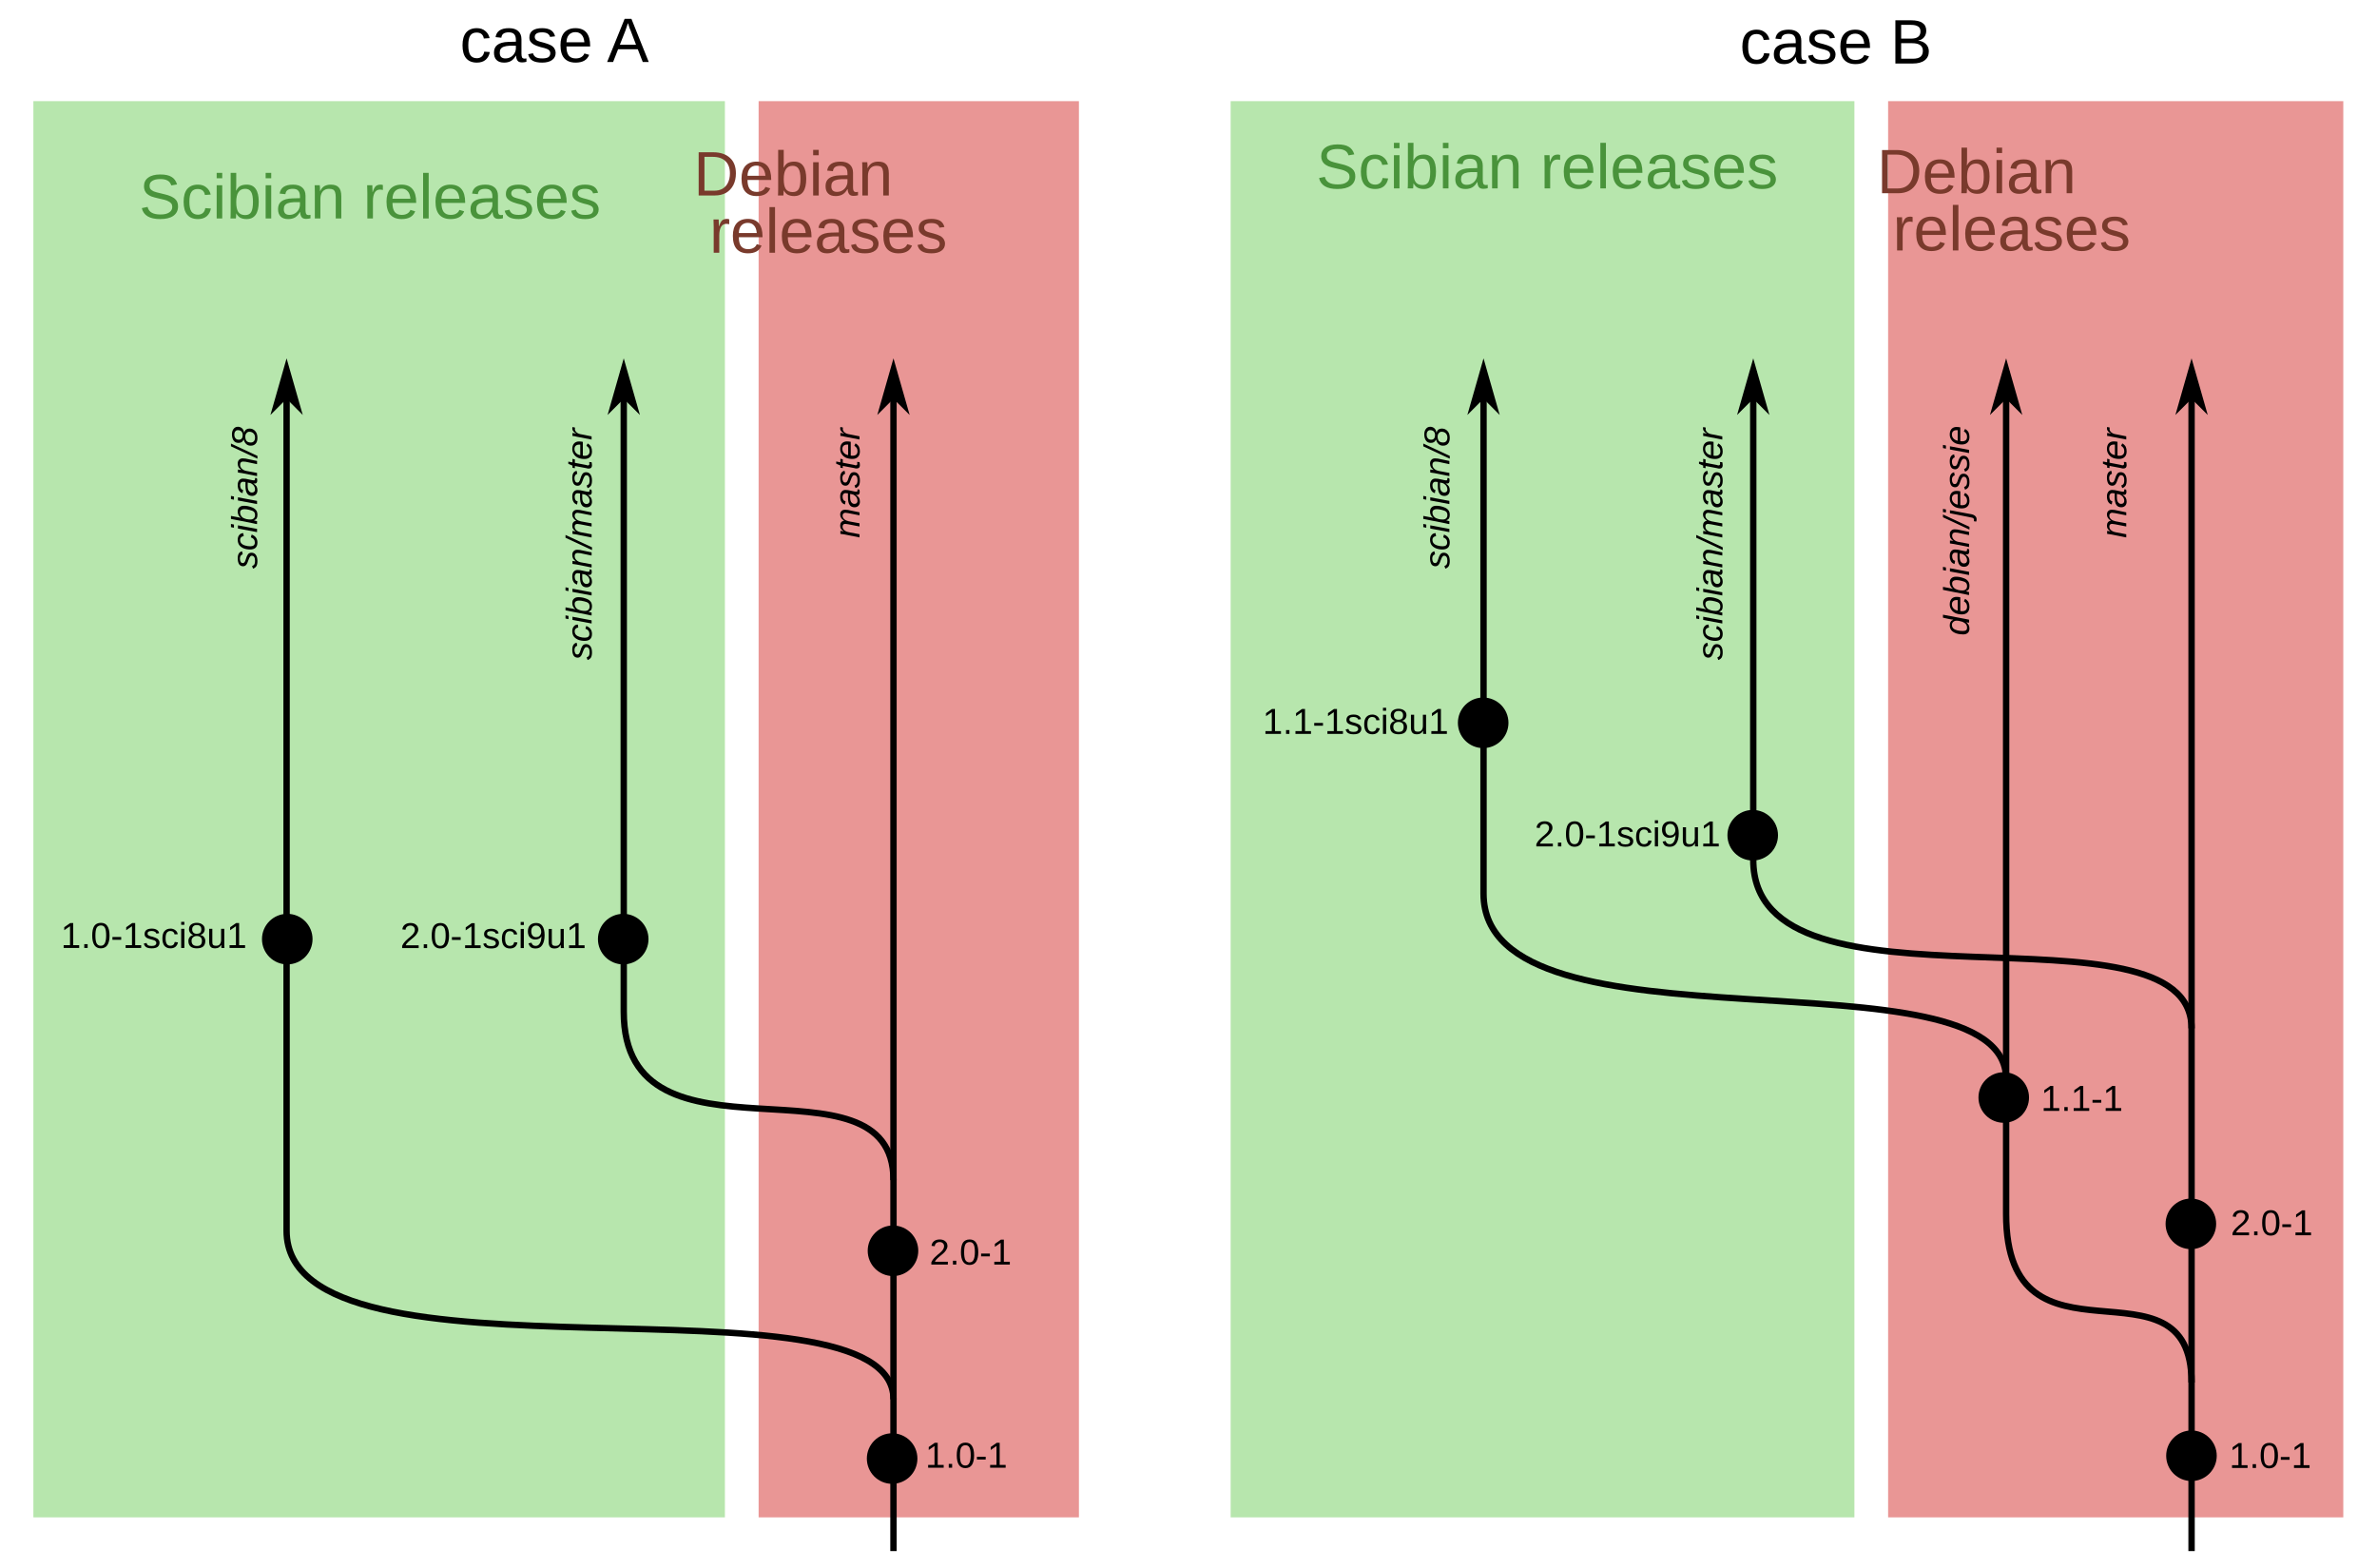
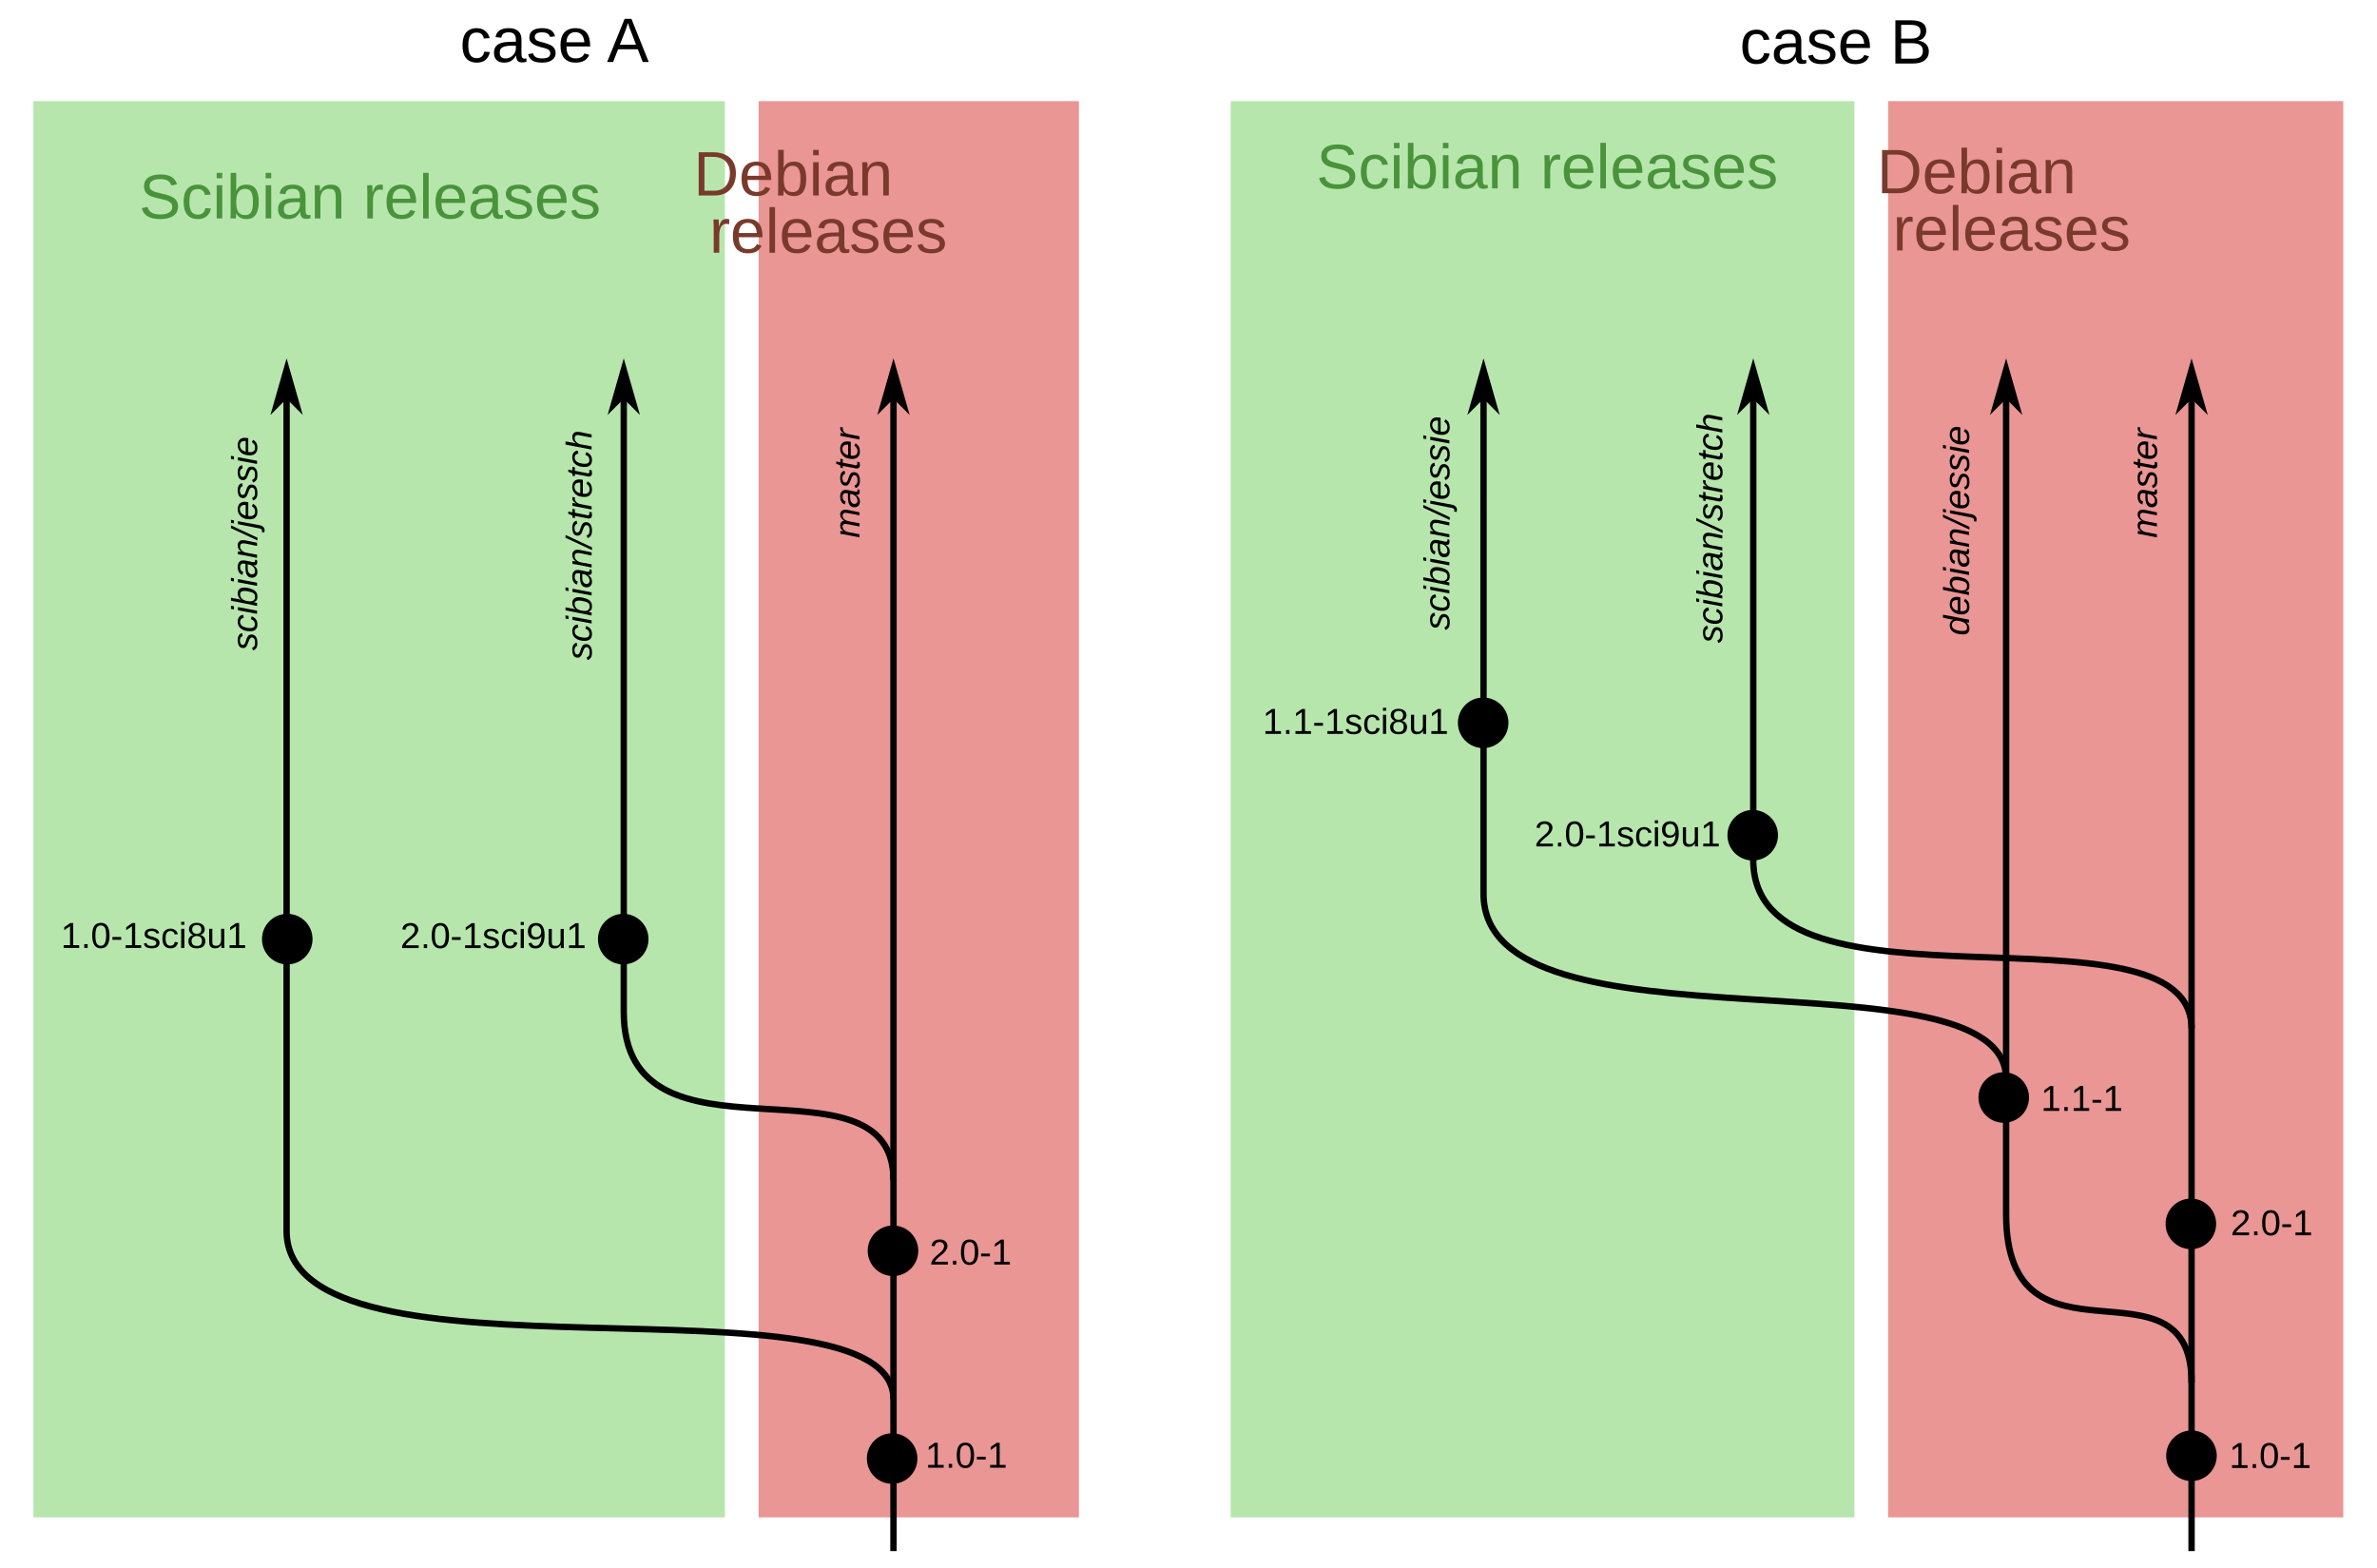
<svg xmlns="http://www.w3.org/2000/svg" width="528.75pt" height="348.75pt" viewBox="0 0 186.531 123.031" version="1.1" id="svg8">
  <defs id="defs2">
    <marker style="overflow:visible" id="marker9024" refX="0" refY="0" orient="auto">
      <path transform="matrix(-0.4,0,0,-0.4,-4,0)" style="fill:#000000;fill-opacity:1;fill-rule:evenodd;stroke:#000000;stroke-width:1pt;stroke-opacity:1" d="M 0,0 5,-5 -12.5,0 5,5 Z" id="path9022" />
    </marker>
    <marker style="overflow:visible" id="marker8150" refX="0" refY="0" orient="auto">
      <path transform="matrix(-0.4,0,0,-0.4,-4,0)" style="fill:#000000;fill-opacity:1;fill-rule:evenodd;stroke:#000000;stroke-width:1pt;stroke-opacity:1" d="M 0,0 5,-5 -12.5,0 5,5 Z" id="path8148" />
    </marker>
    <marker orient="auto" refY="0" refX="0" id="marker8102" style="overflow:visible">
      <path id="path8100" d="M 0,0 5,-5 -12.5,0 5,5 Z" style="fill:#000000;fill-opacity:1;fill-rule:evenodd;stroke:#000000;stroke-width:1pt;stroke-opacity:1" transform="matrix(-0.4,0,0,-0.4,-4,0)" />
    </marker>
    <marker style="overflow:visible" id="marker7714" refX="0" refY="0" orient="auto">
      <path transform="matrix(-0.4,0,0,-0.4,-4,0)" style="fill:#000000;fill-opacity:1;fill-rule:evenodd;stroke:#000000;stroke-width:1pt;stroke-opacity:1" d="M 0,0 5,-5 -12.5,0 5,5 Z" id="path7712" />
    </marker>
    <marker orient="auto" refY="0" refX="0" id="marker5979" style="overflow:visible">
      <path id="path5977" d="M 0,0 5,-5 -12.5,0 5,5 Z" style="fill:#000000;fill-opacity:1;fill-rule:evenodd;stroke:#000000;stroke-width:1pt;stroke-opacity:1" transform="matrix(-0.4,0,0,-0.4,-4,0)" />
    </marker>
    <marker style="overflow:visible" id="marker4791" refX="0" refY="0" orient="auto">
      <path transform="matrix(-0.4,0,0,-0.4,-4,0)" style="fill:#000000;fill-opacity:1;fill-rule:evenodd;stroke:#000000;stroke-width:1pt;stroke-opacity:1" d="M 0,0 5,-5 -12.5,0 5,5 Z" id="path4789" />
    </marker>
    <marker orient="auto" refY="0" refX="0" id="Arrow1Mend" style="overflow:visible">
      <path id="path4498" d="M 0,0 5,-5 -12.5,0 5,5 Z" style="fill:#000000;fill-opacity:1;fill-rule:evenodd;stroke:#000000;stroke-width:1pt;stroke-opacity:1" transform="matrix(-0.4,0,0,-0.4,-4,0)" />
    </marker>
  </defs>
  <g id="layer1" transform="translate(-6.614584,1.979167)">
    <rect y="5.958" x="66.146" height="111.125" width="25.135" id="rect6402" style="opacity:1;fill:#e99695;fill-opacity:1;fill-rule:nonzero;stroke:none;stroke-width:1;stroke-linejoin:round;stroke-miterlimit:4;stroke-dasharray:none;stroke-dashoffset:0;stroke-opacity:1" />
    <rect style="opacity:1;fill:#b7e6ad;fill-opacity:1;fill-rule:nonzero;stroke:none;stroke-width:1;stroke-linejoin:round;stroke-miterlimit:4;stroke-dasharray:none;stroke-dashoffset:0;stroke-opacity:1" id="rect6400" width="54.266" height="111.125" x="9.234" y="5.958" />
    <path style="fill:none;fill-rule:evenodd;stroke:#000000;stroke-width:0.5;stroke-linecap:butt;stroke-linejoin:miter;stroke-miterlimit:4;stroke-dasharray:none;stroke-opacity:1;marker-end:url(#Arrow1Mend)" d="M 76.729,119.729 V 27.125" id="path4487" />
    <text xml:space="preserve" style="font-style:normal;font-weight:normal;font-size:10.583px;line-height:125%;font-family:Sans;letter-spacing:0px;word-spacing:0px;fill:#000000;fill-opacity:1;stroke:none;stroke-width:0.265px;stroke-linecap:butt;stroke-linejoin:miter;stroke-opacity:1" x="-40.239" y="74.062" id="text4779" transform="rotate(-90)">
      <tspan id="tspan4777" x="-40.239" y="74.062" style="font-style:italic;font-variant:normal;font-weight:normal;font-stretch:normal;font-size:2.822px;font-family:'Liberation Sans';-inkscape-font-specification:'Liberation Sans Italic';stroke-width:0.265px">master</tspan>
    </text>
    <path id="path4787" d="m 76.729,90.625 c 0,-10.583 -21.167,0 -21.167,-13.229 V 27.125" style="fill:none;fill-rule:evenodd;stroke:#000000;stroke-width:0.5;stroke-linecap:butt;stroke-linejoin:miter;stroke-miterlimit:4;stroke-dasharray:none;stroke-opacity:1;marker-end:url(#marker4791)" />
    <text id="text5941" y="53.04" x="-49.814" style="font-style:normal;font-weight:normal;font-size:10.583px;line-height:125%;font-family:Sans;letter-spacing:0px;word-spacing:0px;fill:#000000;fill-opacity:1;stroke:none;stroke-width:0.265px;stroke-linecap:butt;stroke-linejoin:miter;stroke-opacity:1" xml:space="preserve" transform="rotate(-90)">
-       <tspan style="font-style:italic;font-variant:normal;font-weight:normal;font-stretch:normal;font-size:2.822px;font-family:'Liberation Sans';-inkscape-font-specification:'Liberation Sans Italic';stroke-width:0.265px" y="53.04" x="-49.814" id="tspan5939">scibian/master</tspan>
+       <tspan style="font-style:italic;font-variant:normal;font-weight:normal;font-stretch:normal;font-size:2.822px;font-family:'Liberation Sans';-inkscape-font-specification:'Liberation Sans Italic';stroke-width:0.265px" y="53.04" x="-49.814" id="tspan5939">scibian/stretch</tspan>
    </text>
    <text xml:space="preserve" style="font-style:normal;font-weight:normal;font-size:10.583px;line-height:125%;font-family:Sans;letter-spacing:0px;word-spacing:0px;fill:#000000;fill-opacity:1;stroke:none;stroke-width:0.265px;stroke-linecap:butt;stroke-linejoin:miter;stroke-opacity:1" x="38.033" y="72.413" id="text5953">
      <tspan id="tspan5951" x="38.033" y="72.413" style="font-style:normal;font-variant:normal;font-weight:normal;font-stretch:normal;font-size:2.822px;font-family:'Liberation Sans';-inkscape-font-specification:'Liberation Sans';stroke-width:0.265px">2.0-1sci9u1</tspan>
    </text>
    <text id="text5957" y="97.246" x="79.558" style="font-style:normal;font-weight:normal;font-size:10.583px;line-height:125%;font-family:Sans;letter-spacing:0px;word-spacing:0px;fill:#000000;fill-opacity:1;stroke:none;stroke-width:0.265px;stroke-linecap:butt;stroke-linejoin:miter;stroke-opacity:1" xml:space="preserve">
      <tspan style="font-style:normal;font-variant:normal;font-weight:normal;font-stretch:normal;font-size:2.822px;font-family:'Liberation Sans';-inkscape-font-specification:'Liberation Sans';stroke-width:0.265px" y="97.246" x="79.558" id="tspan5955">2.0-1</tspan>
    </text>
    <text xml:space="preserve" style="font-style:normal;font-weight:normal;font-size:10.583px;line-height:125%;font-family:Sans;letter-spacing:0px;word-spacing:0px;fill:#000000;fill-opacity:1;stroke:none;stroke-width:0.265px;stroke-linecap:butt;stroke-linejoin:miter;stroke-opacity:1" x="79.232" y="113.188" id="text5961">
      <tspan id="tspan5959" x="79.232" y="113.188" style="font-style:normal;font-variant:normal;font-weight:normal;font-stretch:normal;font-size:2.822px;font-family:'Liberation Sans';-inkscape-font-specification:'Liberation Sans';stroke-width:0.265px">1.0-1</tspan>
    </text>
    <circle style="opacity:1;fill:#000000;fill-opacity:1;fill-rule:nonzero;stroke:none;stroke-width:1;stroke-linejoin:round;stroke-miterlimit:4;stroke-dasharray:none;stroke-dashoffset:0;stroke-opacity:1" id="path5963" cx="55.521" cy="71.71" r="1.984" />
    <circle r="1.984" cy="96.165" cx="76.69" id="circle5965" style="opacity:1;fill:#000000;fill-opacity:1;fill-rule:nonzero;stroke:none;stroke-width:1;stroke-linejoin:round;stroke-miterlimit:4;stroke-dasharray:none;stroke-dashoffset:0;stroke-opacity:1" />
    <circle style="opacity:1;fill:#000000;fill-opacity:1;fill-rule:nonzero;stroke:none;stroke-width:1;stroke-linejoin:round;stroke-miterlimit:4;stroke-dasharray:none;stroke-dashoffset:0;stroke-opacity:1" id="circle5967" cx="76.623" cy="112.469" r="1.984" />
    <path style="fill:none;fill-rule:evenodd;stroke:#000000;stroke-width:0.5;stroke-linecap:butt;stroke-linejoin:miter;stroke-miterlimit:4;stroke-dasharray:none;stroke-opacity:1;marker-end:url(#marker5979)" d="m 76.729,107.823 c 0,-10.583 -47.625,0 -47.625,-13.229 V 27.125" id="path5975" />
-     <text xml:space="preserve" style="font-style:normal;font-weight:normal;font-size:10.583px;line-height:125%;font-family:Sans;letter-spacing:0px;word-spacing:0px;fill:#000000;fill-opacity:1;stroke:none;stroke-width:0.265px;stroke-linecap:butt;stroke-linejoin:miter;stroke-opacity:1" x="-42.642" y="26.787" id="text6361" transform="rotate(-90)">
-       <tspan id="tspan6359" x="-42.642" y="26.787" style="font-style:italic;font-variant:normal;font-weight:normal;font-stretch:normal;font-size:2.822px;font-family:'Liberation Sans';-inkscape-font-specification:'Liberation Sans Italic';stroke-width:0.265px">scibian/8</tspan>
+     <text xml:space="preserve" style="font-style:normal;font-weight:normal;font-size:10.583px;line-height:125%;font-family:Sans;letter-spacing:0px;word-spacing:0px;fill:#000000;fill-opacity:1;stroke:none;stroke-width:0.265px;stroke-linecap:butt;stroke-linejoin:miter;stroke-opacity:1" x="-49.057" y="26.787" id="text6361" transform="rotate(-90)">
+       <tspan id="tspan6359" x="-49.057" y="26.787" style="font-style:italic;font-variant:normal;font-weight:normal;font-stretch:normal;font-size:2.822px;font-family:'Liberation Sans';-inkscape-font-specification:'Liberation Sans Italic';stroke-width:0.265px">scibian/jessie</tspan>
    </text>
    <text id="text6365" y="72.402" x="11.391" style="font-style:normal;font-weight:normal;font-size:10.583px;line-height:125%;font-family:Sans;letter-spacing:0px;word-spacing:0px;fill:#000000;fill-opacity:1;stroke:none;stroke-width:0.265px;stroke-linecap:butt;stroke-linejoin:miter;stroke-opacity:1" xml:space="preserve">
      <tspan style="font-style:normal;font-variant:normal;font-weight:normal;font-stretch:normal;font-size:2.822px;font-family:'Liberation Sans';-inkscape-font-specification:'Liberation Sans';stroke-width:0.265px" y="72.402" x="11.391" id="tspan6363">1.0-1sci8u1</tspan>
    </text>
    <circle r="1.984" cy="71.71" cx="29.157" id="circle6367" style="opacity:1;fill:#000000;fill-opacity:1;fill-rule:nonzero;stroke:none;stroke-width:1;stroke-linejoin:round;stroke-miterlimit:4;stroke-dasharray:none;stroke-dashoffset:0;stroke-opacity:1" />
    <text xml:space="preserve" style="font-style:normal;font-weight:normal;font-size:10.583px;line-height:125%;font-family:Sans;letter-spacing:0px;word-spacing:0px;fill:#49933b;fill-opacity:1;stroke:none;stroke-width:0.265px;stroke-linecap:butt;stroke-linejoin:miter;stroke-opacity:1" x="17.522" y="15.165" id="text6430">
      <tspan id="tspan6428" x="17.522" y="15.165" style="font-style:normal;font-variant:normal;font-weight:normal;font-stretch:normal;font-size:4.939px;font-family:'Liberation Sans';-inkscape-font-specification:'Liberation Sans';fill:#49933b;fill-opacity:1;stroke-width:0.265px">Scibian releases</tspan>
    </text>
    <rect style="opacity:1;fill:#e99695;fill-opacity:1;fill-rule:nonzero;stroke:none;stroke-width:1;stroke-linejoin:round;stroke-miterlimit:4;stroke-dasharray:none;stroke-dashoffset:0;stroke-opacity:1" id="rect7656" width="35.719" height="111.125" x="154.781" y="5.958" />
    <rect y="5.958" x="103.188" height="111.125" width="48.948" id="rect7658" style="opacity:1;fill:#b7e6ad;fill-opacity:1;fill-rule:nonzero;stroke:none;stroke-width:1;stroke-linejoin:round;stroke-miterlimit:4;stroke-dasharray:none;stroke-dashoffset:0;stroke-opacity:1" />
    <path id="path7660" d="M 178.594,119.729 V 27.125" style="fill:none;fill-rule:evenodd;stroke:#000000;stroke-width:0.5;stroke-linecap:butt;stroke-linejoin:miter;stroke-miterlimit:4;stroke-dasharray:none;stroke-opacity:1;marker-end:url(#marker7714)" />
-     <text transform="rotate(-90)" id="text7664" y="173.47" x="-40.239" style="font-style:normal;font-weight:normal;font-size:10.583px;line-height:125%;font-family:Sans;letter-spacing:0px;word-spacing:0px;fill:#000000;fill-opacity:1;stroke:none;stroke-width:0.265px;stroke-linecap:butt;stroke-linejoin:miter;stroke-opacity:1" xml:space="preserve">
-       <tspan style="font-style:italic;font-variant:normal;font-weight:normal;font-stretch:normal;font-size:2.822px;font-family:'Liberation Sans';-inkscape-font-specification:'Liberation Sans Italic';stroke-width:0.265px" y="173.47" x="-40.239" id="tspan7662">master</tspan>
+     <text transform="rotate(-90)" id="text7664" y="175.875" x="-40.239" style="font-style:normal;font-weight:normal;font-size:10.583px;line-height:125%;font-family:Sans;letter-spacing:0px;word-spacing:0px;fill:#000000;fill-opacity:1;stroke:none;stroke-width:0.265px;stroke-linecap:butt;stroke-linejoin:miter;stroke-opacity:1" xml:space="preserve">
+       <tspan style="font-style:italic;font-variant:normal;font-weight:normal;font-stretch:normal;font-size:2.822px;font-family:'Liberation Sans';-inkscape-font-specification:'Liberation Sans Italic';stroke-width:0.265px" y="175.875" x="-40.239" id="tspan7662">master</tspan>
    </text>
    <path style="fill:none;fill-rule:evenodd;stroke:#000000;stroke-width:0.5;stroke-linecap:butt;stroke-linejoin:miter;stroke-miterlimit:4;stroke-dasharray:none;stroke-opacity:1;marker-end:url(#marker8102)" d="m 178.594,78.719 c 0,-10.583 -34.396,0 -34.396,-13.229 V 27.125" id="path7666" />
-     <text transform="rotate(-90)" xml:space="preserve" style="font-style:normal;font-weight:normal;font-size:10.583px;line-height:125%;font-family:Sans;letter-spacing:0px;word-spacing:0px;fill:#000000;fill-opacity:1;stroke:none;stroke-width:0.265px;stroke-linecap:butt;stroke-linejoin:miter;stroke-opacity:1" x="-49.814" y="141.77" id="text7670">
-       <tspan id="tspan7668" x="-49.814" y="141.77" style="font-style:italic;font-variant:normal;font-weight:normal;font-stretch:normal;font-size:2.822px;font-family:'Liberation Sans';-inkscape-font-specification:'Liberation Sans Italic';stroke-width:0.265px">scibian/master</tspan>
+     <text transform="rotate(-90)" xml:space="preserve" style="font-style:normal;font-weight:normal;font-size:10.583px;line-height:125%;font-family:Sans;letter-spacing:0px;word-spacing:0px;fill:#000000;fill-opacity:1;stroke:none;stroke-width:0.265px;stroke-linecap:butt;stroke-linejoin:miter;stroke-opacity:1" x="-48.477" y="141.77" id="text7670">
+       <tspan id="tspan7668" x="-48.477" y="141.77" style="font-style:italic;font-variant:normal;font-weight:normal;font-stretch:normal;font-size:2.822px;font-family:'Liberation Sans';-inkscape-font-specification:'Liberation Sans Italic';stroke-width:0.265px">scibian/stretch</tspan>
    </text>
    <text id="text7674" y="64.434" x="127.035" style="font-style:normal;font-weight:normal;font-size:10.583px;line-height:125%;font-family:Sans;letter-spacing:0px;word-spacing:0px;fill:#000000;fill-opacity:1;stroke:none;stroke-width:0.265px;stroke-linecap:butt;stroke-linejoin:miter;stroke-opacity:1" xml:space="preserve">
      <tspan style="font-style:normal;font-variant:normal;font-weight:normal;font-stretch:normal;font-size:2.822px;font-family:'Liberation Sans';-inkscape-font-specification:'Liberation Sans';stroke-width:0.265px" y="64.434" x="127.035" id="tspan7672">2.0-1sci9u1</tspan>
    </text>
    <text xml:space="preserve" style="font-style:normal;font-weight:normal;font-size:10.583px;line-height:125%;font-family:Sans;letter-spacing:0px;word-spacing:0px;fill:#000000;fill-opacity:1;stroke:none;stroke-width:0.265px;stroke-linecap:butt;stroke-linejoin:miter;stroke-opacity:1" x="181.668" y="94.946" id="text7678">
      <tspan id="tspan7676" x="181.668" y="94.946" style="font-style:normal;font-variant:normal;font-weight:normal;font-stretch:normal;font-size:2.822px;font-family:'Liberation Sans';-inkscape-font-specification:'Liberation Sans';stroke-width:0.265px">2.0-1</tspan>
    </text>
    <text id="text7682" y="113.207" x="181.552" style="font-style:normal;font-weight:normal;font-size:10.583px;line-height:125%;font-family:Sans;letter-spacing:0px;word-spacing:0px;fill:#000000;fill-opacity:1;stroke:none;stroke-width:0.265px;stroke-linecap:butt;stroke-linejoin:miter;stroke-opacity:1" xml:space="preserve">
      <tspan style="font-style:normal;font-variant:normal;font-weight:normal;font-stretch:normal;font-size:2.822px;font-family:'Liberation Sans';-inkscape-font-specification:'Liberation Sans';stroke-width:0.265px" y="113.207" x="181.552" id="tspan7680">1.0-1</tspan>
    </text>
    <circle r="1.984" cy="63.558" cx="144.156" id="circle7684" style="opacity:1;fill:#000000;fill-opacity:1;fill-rule:nonzero;stroke:none;stroke-width:1;stroke-linejoin:round;stroke-miterlimit:4;stroke-dasharray:none;stroke-dashoffset:0;stroke-opacity:1" />
    <circle style="opacity:1;fill:#000000;fill-opacity:1;fill-rule:nonzero;stroke:none;stroke-width:1;stroke-linejoin:round;stroke-miterlimit:4;stroke-dasharray:none;stroke-dashoffset:0;stroke-opacity:1" id="circle7686" cx="178.539" cy="94.053" r="1.984" />
    <circle r="1.984" cy="112.249" cx="178.586" id="circle7688" style="opacity:1;fill:#000000;fill-opacity:1;fill-rule:nonzero;stroke:none;stroke-width:1;stroke-linejoin:round;stroke-miterlimit:4;stroke-dasharray:none;stroke-dashoffset:0;stroke-opacity:1" />
    <path id="path7690" d="m 164.042,82.688 c 0,-10.583 -41.01,-1.323 -41.01,-14.552 V 27.125" style="fill:none;fill-rule:evenodd;stroke:#000000;stroke-width:0.5;stroke-linecap:butt;stroke-linejoin:miter;stroke-miterlimit:4;stroke-dasharray:none;stroke-opacity:1;marker-end:url(#marker9024)" />
-     <text transform="rotate(-90)" id="text7694" y="120.35" x="-42.642" style="font-style:normal;font-weight:normal;font-size:10.583px;line-height:125%;font-family:Sans;letter-spacing:0px;word-spacing:0px;fill:#000000;fill-opacity:1;stroke:none;stroke-width:0.265px;stroke-linecap:butt;stroke-linejoin:miter;stroke-opacity:1" xml:space="preserve">
-       <tspan style="font-style:italic;font-variant:normal;font-weight:normal;font-stretch:normal;font-size:2.822px;font-family:'Liberation Sans';-inkscape-font-specification:'Liberation Sans Italic';stroke-width:0.265px" y="120.35" x="-42.642" id="tspan7692">scibian/8</tspan>
+     <text transform="rotate(-90)" id="text7694" y="120.35" x="-47.453" style="font-style:normal;font-weight:normal;font-size:10.583px;line-height:125%;font-family:Sans;letter-spacing:0px;word-spacing:0px;fill:#000000;fill-opacity:1;stroke:none;stroke-width:0.265px;stroke-linecap:butt;stroke-linejoin:miter;stroke-opacity:1" xml:space="preserve">
+       <tspan style="font-style:italic;font-variant:normal;font-weight:normal;font-stretch:normal;font-size:2.822px;font-family:'Liberation Sans';-inkscape-font-specification:'Liberation Sans Italic';stroke-width:0.265px" y="120.35" x="-47.453" id="tspan7692">scibian/jessie</tspan>
    </text>
    <text xml:space="preserve" style="font-style:normal;font-weight:normal;font-size:10.583px;line-height:125%;font-family:Sans;letter-spacing:0px;word-spacing:0px;fill:#000000;fill-opacity:1;stroke:none;stroke-width:0.265px;stroke-linecap:butt;stroke-linejoin:miter;stroke-opacity:1" x="105.701" y="55.607" id="text7698">
      <tspan id="tspan7696" x="105.701" y="55.607" style="font-style:normal;font-variant:normal;font-weight:normal;font-stretch:normal;font-size:2.822px;font-family:'Liberation Sans';-inkscape-font-specification:'Liberation Sans';stroke-width:0.265px">1.1-1sci8u1</tspan>
    </text>
    <circle style="opacity:1;fill:#000000;fill-opacity:1;fill-rule:nonzero;stroke:none;stroke-width:1;stroke-linejoin:round;stroke-miterlimit:4;stroke-dasharray:none;stroke-dashoffset:0;stroke-opacity:1" id="circle7700" cx="123.004" cy="54.738" r="1.984" />
    <text id="text7704" y="12.805" x="109.905" style="font-style:normal;font-weight:normal;font-size:10.583px;line-height:125%;font-family:Sans;letter-spacing:0px;word-spacing:0px;fill:#49933b;fill-opacity:1;stroke:none;stroke-width:0.265px;stroke-linecap:butt;stroke-linejoin:miter;stroke-opacity:1" xml:space="preserve">
      <tspan style="font-style:normal;font-variant:normal;font-weight:normal;font-stretch:normal;font-size:4.939px;font-family:'Liberation Sans';-inkscape-font-specification:'Liberation Sans';fill:#49933b;fill-opacity:1;stroke-width:0.265px" y="12.805" x="109.905" id="tspan7702">Scibian releases</tspan>
    </text>
    <text xml:space="preserve" style="font-style:normal;font-weight:normal;font-size:10.583px;line-height:40%;font-family:Sans;letter-spacing:0px;word-spacing:0px;fill:#49933b;fill-opacity:1;stroke:none;stroke-width:0.265px;stroke-linecap:butt;stroke-linejoin:miter;stroke-opacity:1" x="171.356" y="13.183" id="text7710">
      <tspan x="171.356" y="13.183" style="font-style:normal;font-variant:normal;font-weight:normal;font-stretch:normal;font-size:4.939px;line-height:40%;font-family:'Liberation Sans';-inkscape-font-specification:'Liberation Sans';text-align:center;text-anchor:middle;fill:#793a2c;fill-opacity:1;stroke-width:0.265px" id="tspan4689">Debian</tspan>
      <tspan x="171.356" y="17.675" style="font-style:normal;font-variant:normal;font-weight:normal;font-stretch:normal;font-size:4.939px;line-height:40%;font-family:'Liberation Sans';-inkscape-font-specification:'Liberation Sans';text-align:center;text-anchor:middle;fill:#793a2c;fill-opacity:1;stroke-width:0.265px" id="tspan4693">releases</tspan>
    </text>
    <path id="path8146" d="m 178.594,106.5 c 0,-10.583 -14.552,0 -14.552,-13.229 V 27.125" style="fill:none;fill-rule:evenodd;stroke:#000000;stroke-width:0.5;stroke-linecap:butt;stroke-linejoin:miter;stroke-miterlimit:4;stroke-dasharray:none;stroke-opacity:1;marker-end:url(#marker8150)" />
    <text id="text9232" y="85.188" x="166.775" style="font-style:normal;font-weight:normal;font-size:10.583px;line-height:125%;font-family:Sans;letter-spacing:0px;word-spacing:0px;fill:#000000;fill-opacity:1;stroke:none;stroke-width:0.265px;stroke-linecap:butt;stroke-linejoin:miter;stroke-opacity:1" xml:space="preserve">
      <tspan style="font-style:normal;font-variant:normal;font-weight:normal;font-stretch:normal;font-size:2.822px;font-family:'Liberation Sans';-inkscape-font-specification:'Liberation Sans';stroke-width:0.265px" y="85.188" x="166.775" id="tspan9230">1.1-1</tspan>
    </text>
    <circle r="1.984" cy="84.138" cx="163.855" id="circle9234" style="opacity:1;fill:#000000;fill-opacity:1;fill-rule:nonzero;stroke:none;stroke-width:1;stroke-linejoin:round;stroke-miterlimit:4;stroke-dasharray:none;stroke-dashoffset:0;stroke-opacity:1" />
    <text xml:space="preserve" style="font-style:normal;font-weight:normal;font-size:10.583px;line-height:125%;font-family:Sans;letter-spacing:0px;word-spacing:0px;fill:#000000;fill-opacity:1;stroke:none;stroke-width:0.265px;stroke-linecap:butt;stroke-linejoin:miter;stroke-opacity:1" x="-47.895" y="161.132" id="text9646" transform="rotate(-90)">
      <tspan id="tspan9644" x="-47.895" y="161.132" style="font-style:italic;font-variant:normal;font-weight:normal;font-stretch:normal;font-size:2.822px;font-family:'Liberation Sans';-inkscape-font-specification:'Liberation Sans Italic';stroke-width:0.265px">debian/jessie</tspan>
    </text>
    <text id="text10386" y="2.887" x="42.708" style="font-style:normal;font-weight:normal;font-size:10.583px;line-height:125%;font-family:Sans;letter-spacing:0px;word-spacing:0px;fill:#49933b;fill-opacity:1;stroke:none;stroke-width:0.265px;stroke-linecap:butt;stroke-linejoin:miter;stroke-opacity:1" xml:space="preserve">
      <tspan style="font-style:normal;font-variant:normal;font-weight:normal;font-stretch:normal;font-size:4.939px;font-family:'Liberation Sans';-inkscape-font-specification:'Liberation Sans';fill:#000000;fill-opacity:1;stroke-width:0.265px" y="2.887" x="42.708" id="tspan10384">case A</tspan>
    </text>
    <text xml:space="preserve" style="font-style:normal;font-weight:normal;font-size:10.583px;line-height:125%;font-family:Sans;letter-spacing:0px;word-spacing:0px;fill:#49933b;fill-opacity:1;stroke:none;stroke-width:0.265px;stroke-linecap:butt;stroke-linejoin:miter;stroke-opacity:1" x="143.139" y="3.004" id="text10390">
      <tspan id="tspan10388" x="143.139" y="3.004" style="font-style:normal;font-variant:normal;font-weight:normal;font-stretch:normal;font-size:4.939px;font-family:'Liberation Sans';-inkscape-font-specification:'Liberation Sans';fill:#000000;fill-opacity:1;stroke-width:0.265px">case B</tspan>
    </text>
    <text id="text4699" y="13.359" x="78.494" style="font-style:normal;font-weight:normal;font-size:10.583px;line-height:40%;font-family:Sans;letter-spacing:0px;word-spacing:0px;fill:#49933b;fill-opacity:1;stroke:none;stroke-width:0.265px;stroke-linecap:butt;stroke-linejoin:miter;stroke-opacity:1" xml:space="preserve">
      <tspan id="tspan4695" style="font-style:normal;font-variant:normal;font-weight:normal;font-stretch:normal;font-size:4.939px;line-height:40%;font-family:'Liberation Sans';-inkscape-font-specification:'Liberation Sans';text-align:center;text-anchor:middle;fill:#793a2c;fill-opacity:1;stroke-width:0.265px" y="13.359" x="78.494">Debian</tspan>
      <tspan id="tspan4697" style="font-style:normal;font-variant:normal;font-weight:normal;font-stretch:normal;font-size:4.939px;line-height:40%;font-family:'Liberation Sans';-inkscape-font-specification:'Liberation Sans';text-align:center;text-anchor:middle;fill:#793a2c;fill-opacity:1;stroke-width:0.265px" y="17.851" x="78.494">releases</tspan>
    </text>
  </g>
</svg>
